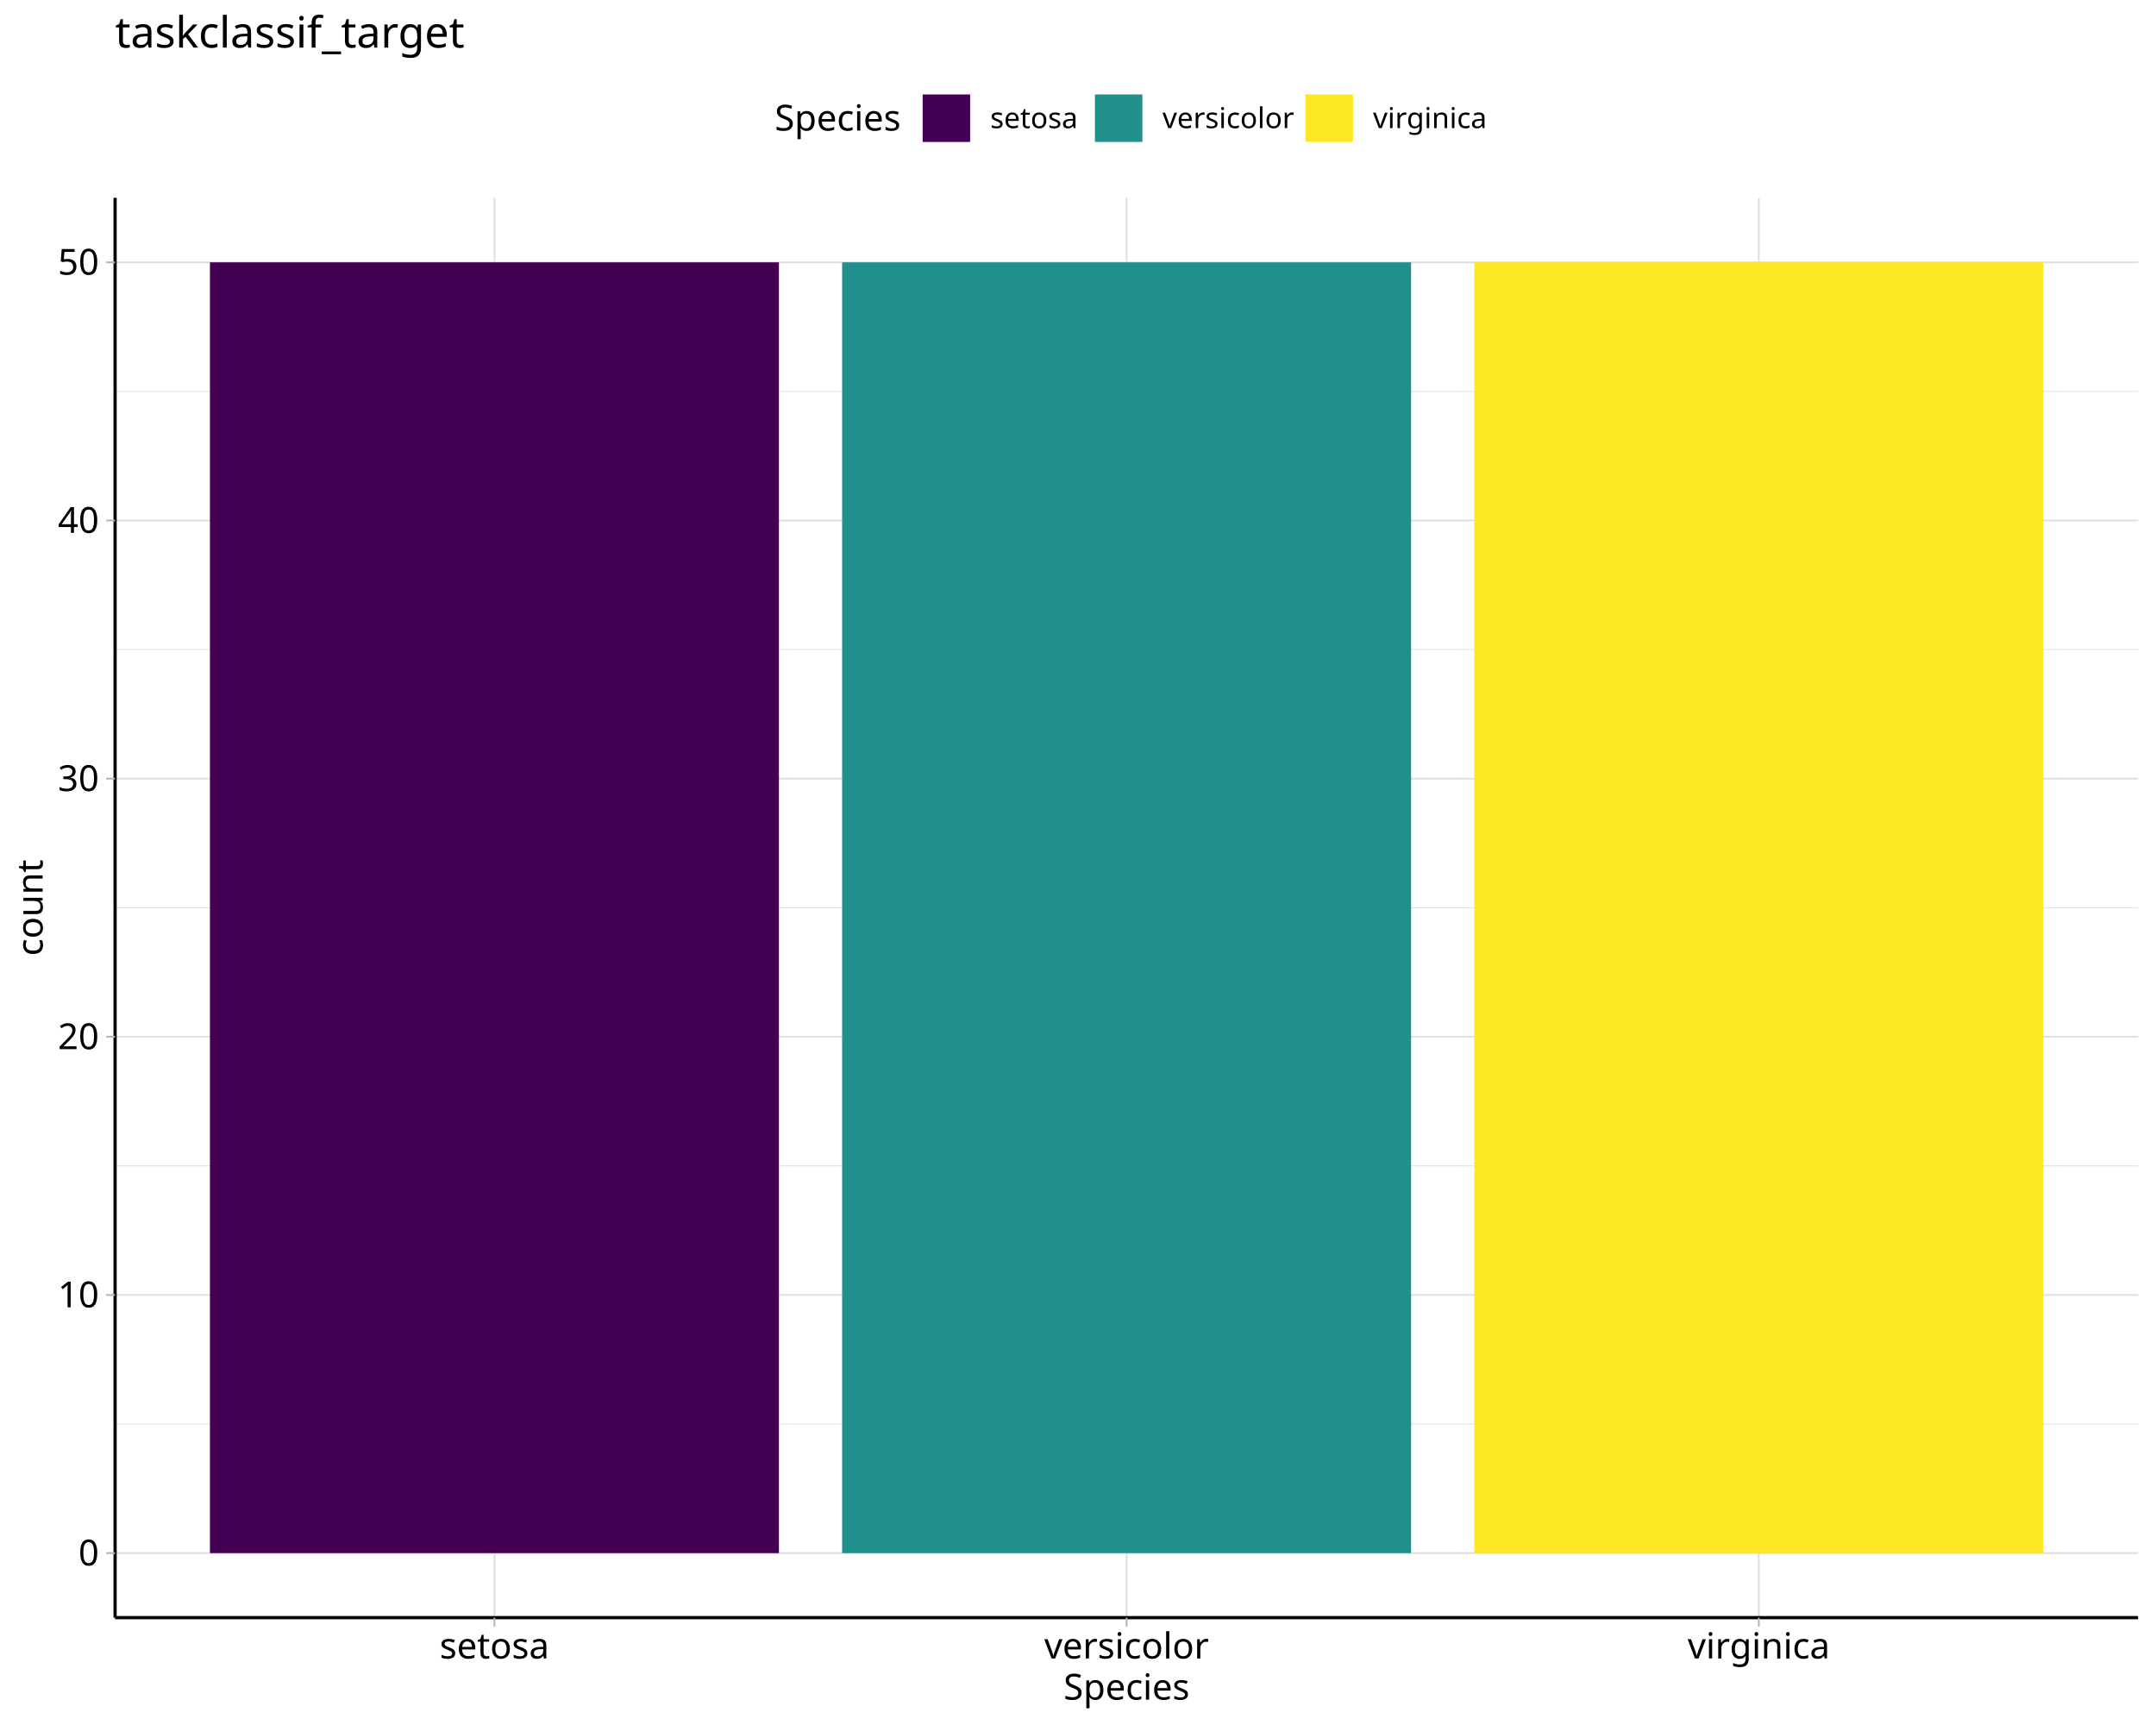
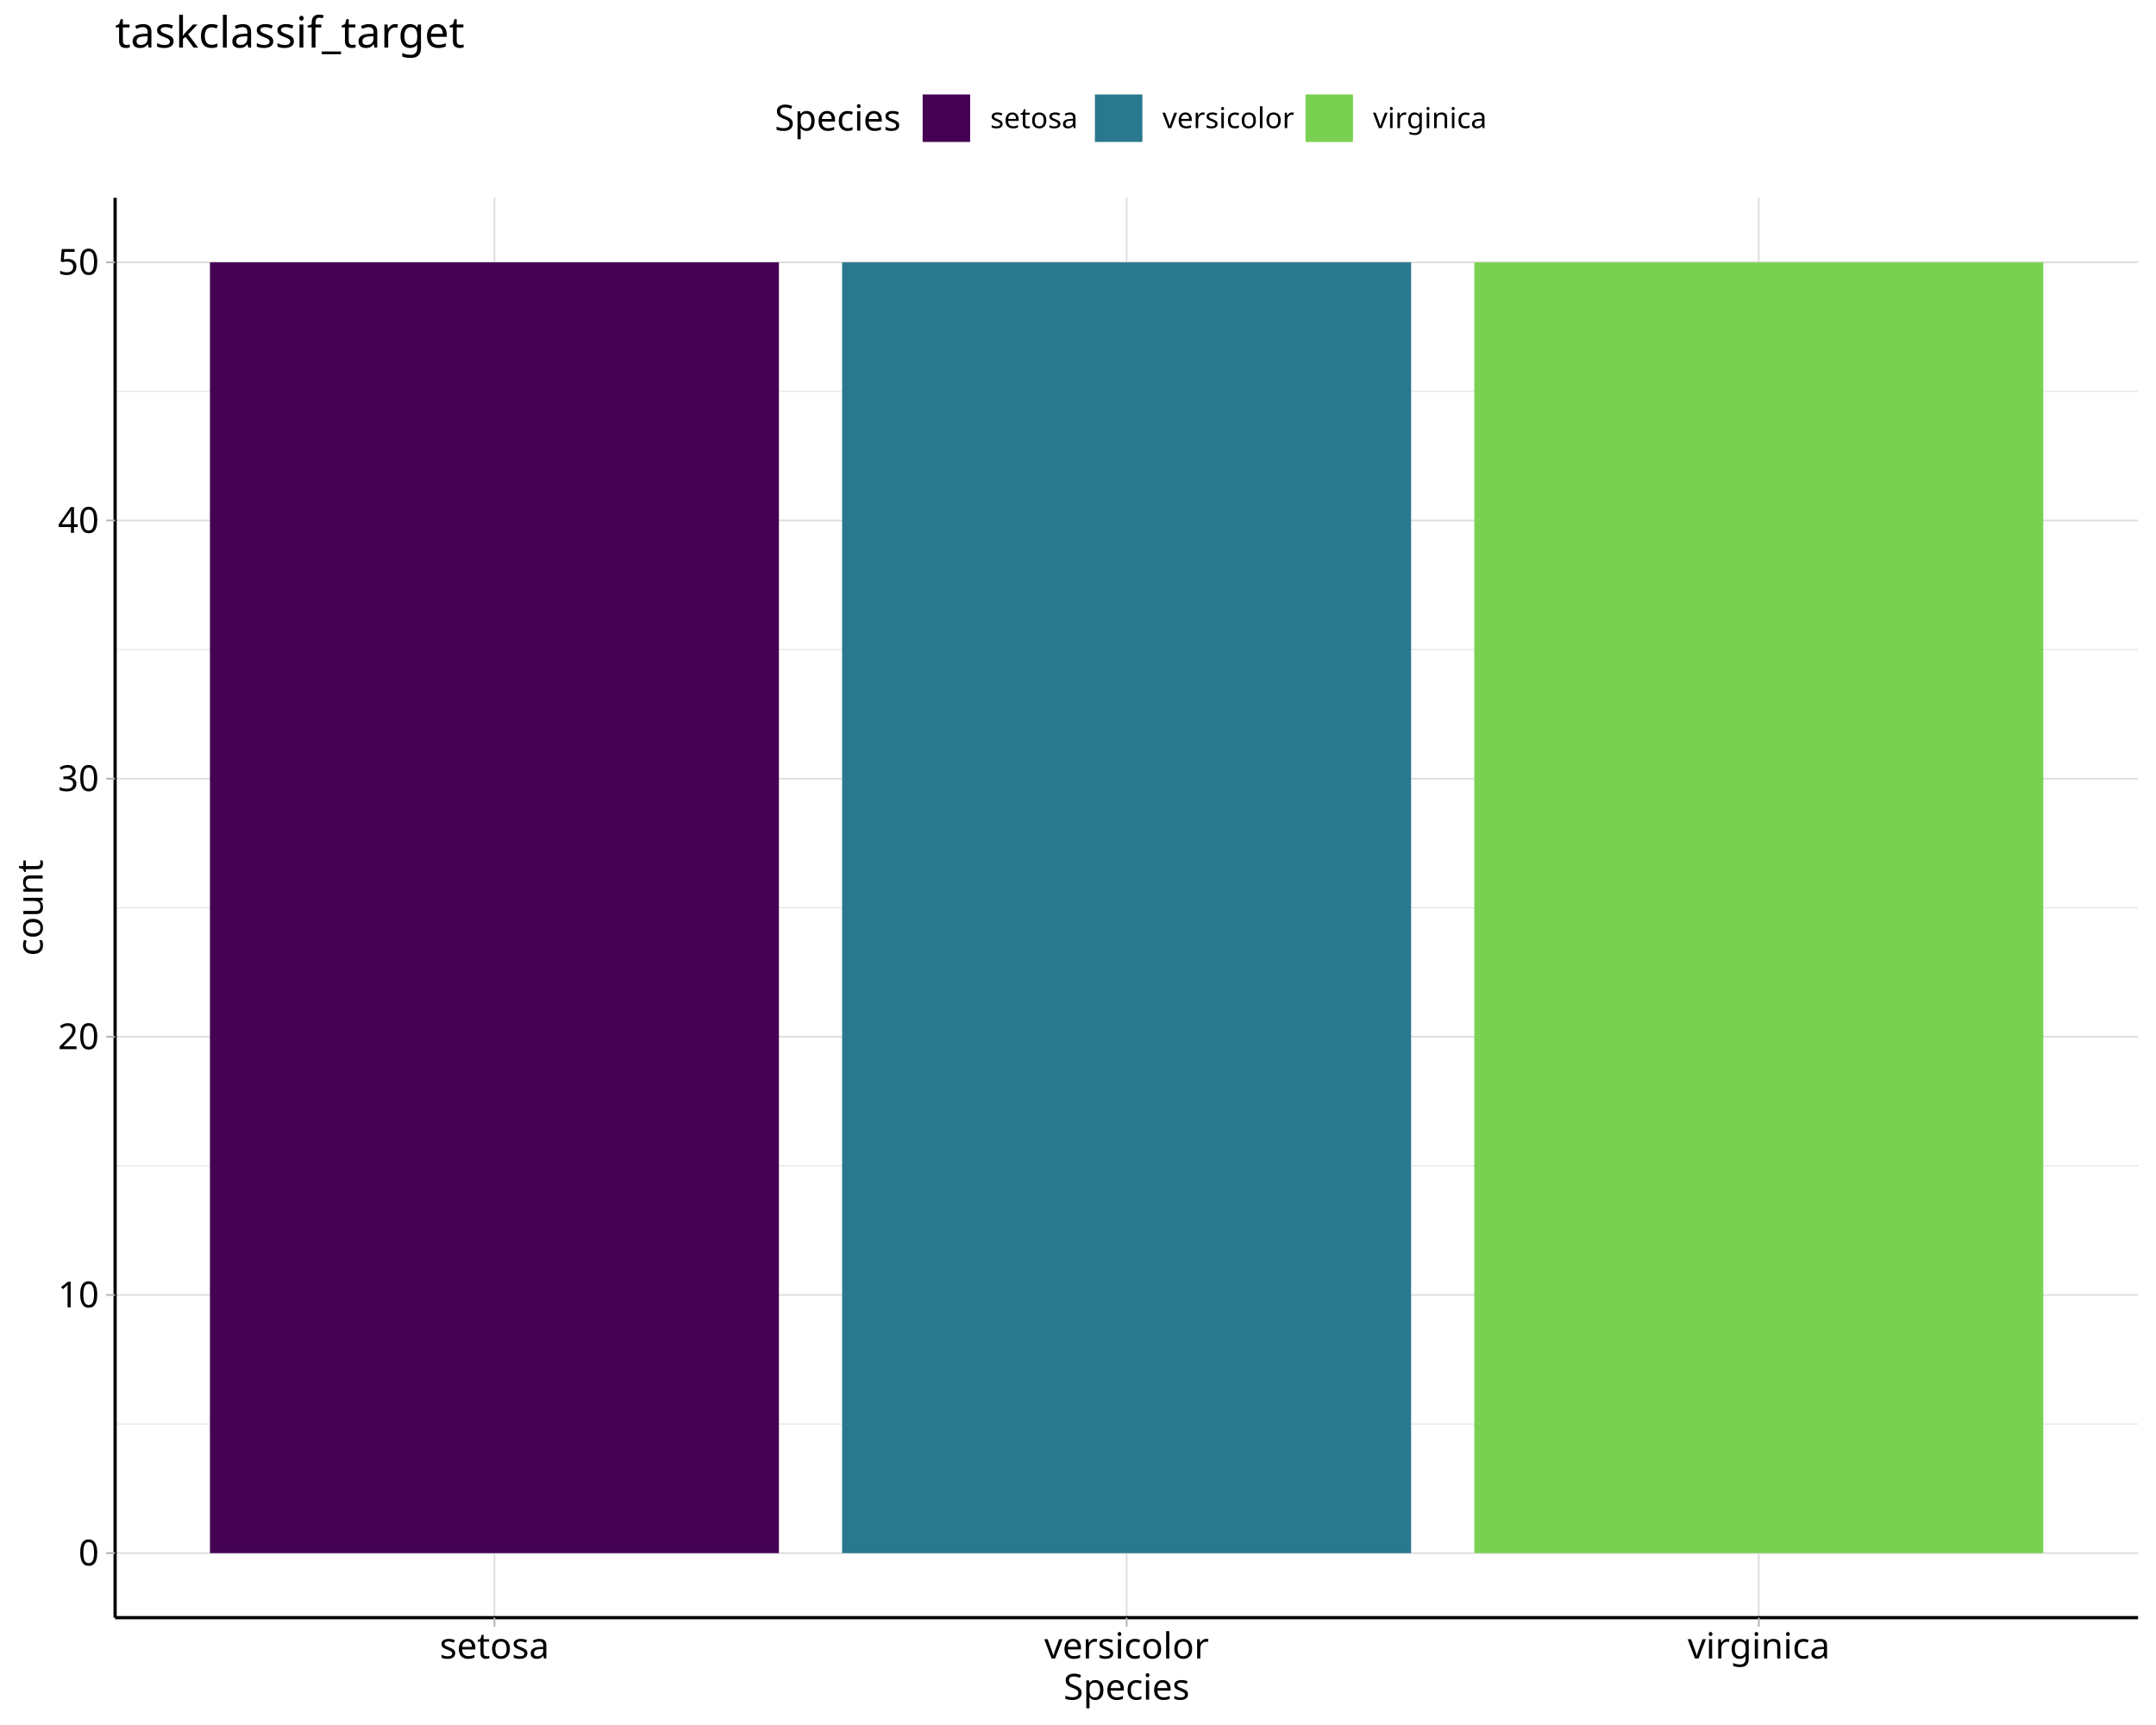
<svg xmlns="http://www.w3.org/2000/svg" class="svglite" data-engine-version="2.0" width="720.00pt" height="576.00pt" viewBox="0 0 720.00 576.00">
  <defs>
    <style type="text/css">
    .svglite line, .svglite polyline, .svglite polygon, .svglite path, .svglite rect, .svglite circle {
      fill: none;
      stroke: #000000;
      stroke-linecap: round;
      stroke-linejoin: round;
      stroke-miterlimit: 10.00;
    }
  </style>
  </defs>
  <rect width="100%" height="100%" style="stroke: none; fill: #FFFFFF;" />
  <defs>
    <clipPath id="cpMC4wMHw3MjAuMDB8MC4wMHw1NzYuMDA=">
      <rect x="0.00" y="0.00" width="720.00" height="576.00" />
    </clipPath>
  </defs>
  <g clip-path="url(#cpMC4wMHw3MjAuMDB8MC4wMHw1NzYuMDA=)">
    <rect x="0.00" y="0.00" width="720.00" height="576.00" style="stroke-width: 1.16; stroke: #FFFFFF; fill: #FFFFFF;" />
  </g>
  <defs>
    <clipPath id="cpMzguNDR8NzE0LjAyfDY2LjA1fDU0MC4xNQ==">
      <rect x="38.44" y="66.05" width="675.58" height="474.11" />
    </clipPath>
  </defs>
  <g clip-path="url(#cpMzguNDR8NzE0LjAyfDY2LjA1fDU0MC4xNQ==)">
    <rect x="38.44" y="66.05" width="675.58" height="474.11" style="stroke-width: 1.16; stroke: none; fill: #FFFFFF;" />
    <polyline points="38.44,475.50 714.02,475.50 " style="stroke-width: 0.29; stroke: #DEDEDE; stroke-linecap: butt;" />
    <polyline points="38.44,389.30 714.02,389.30 " style="stroke-width: 0.29; stroke: #DEDEDE; stroke-linecap: butt;" />
    <polyline points="38.44,303.10 714.02,303.10 " style="stroke-width: 0.29; stroke: #DEDEDE; stroke-linecap: butt;" />
    <polyline points="38.44,216.90 714.02,216.90 " style="stroke-width: 0.29; stroke: #DEDEDE; stroke-linecap: butt;" />
    <polyline points="38.44,130.70 714.02,130.70 " style="stroke-width: 0.29; stroke: #DEDEDE; stroke-linecap: butt;" />
    <polyline points="38.44,518.60 714.02,518.60 " style="stroke-width: 0.58; stroke: #DEDEDE; stroke-linecap: butt;" />
    <polyline points="38.44,432.40 714.02,432.40 " style="stroke-width: 0.58; stroke: #DEDEDE; stroke-linecap: butt;" />
    <polyline points="38.44,346.20 714.02,346.20 " style="stroke-width: 0.58; stroke: #DEDEDE; stroke-linecap: butt;" />
    <polyline points="38.44,260.00 714.02,260.00 " style="stroke-width: 0.58; stroke: #DEDEDE; stroke-linecap: butt;" />
    <polyline points="38.44,173.80 714.02,173.80 " style="stroke-width: 0.58; stroke: #DEDEDE; stroke-linecap: butt;" />
    <polyline points="38.44,87.60 714.02,87.60 " style="stroke-width: 0.58; stroke: #DEDEDE; stroke-linecap: butt;" />
    <polyline points="165.12,540.15 165.12,66.05 " style="stroke-width: 0.58; stroke: #DEDEDE; stroke-linecap: butt;" />
    <polyline points="376.23,540.15 376.23,66.05 " style="stroke-width: 0.58; stroke: #DEDEDE; stroke-linecap: butt;" />
    <polyline points="587.35,540.15 587.35,66.05 " style="stroke-width: 0.58; stroke: #DEDEDE; stroke-linecap: butt;" />
    <rect x="70.11" y="87.60" width="190.01" height="431.01" style="stroke-width: 1.07; stroke: none; stroke-linecap: square; stroke-linejoin: miter; fill: #440154;" />
-     <rect x="281.23" y="87.60" width="190.01" height="431.01" style="stroke-width: 1.07; stroke: none; stroke-linecap: square; stroke-linejoin: miter; fill: #21908C;" />
-     <rect x="492.35" y="87.60" width="190.01" height="431.01" style="stroke-width: 1.07; stroke: none; stroke-linecap: square; stroke-linejoin: miter; fill: #FDE725;" />
+     <rect x="281.23" y="87.60" width="190.01" height="431.01" style="stroke-width: 1.07; stroke: none; stroke-linecap: square; stroke-linejoin: miter; fill: #2A788E;" />
+     <rect x="492.35" y="87.60" width="190.01" height="431.01" style="stroke-width: 1.07; stroke: none; stroke-linecap: square; stroke-linejoin: miter; fill: #7AD151;" />
  </g>
  <g clip-path="url(#cpMC4wMHw3MjAuMDB8MC4wMHw1NzYuMDA=)">
    <polyline points="38.44,540.15 38.44,66.05 " style="stroke-width: 1.07; stroke-linecap: butt;" />
    <text x="33.06" y="522.73" text-anchor="end" style="font-size: 12.00px; font-family: sans;" textLength="6.67px" lengthAdjust="spacingAndGlyphs">0</text>
    <text x="33.06" y="436.53" text-anchor="end" style="font-size: 12.00px; font-family: sans;" textLength="13.35px" lengthAdjust="spacingAndGlyphs">10</text>
    <text x="33.06" y="350.33" text-anchor="end" style="font-size: 12.00px; font-family: sans;" textLength="13.35px" lengthAdjust="spacingAndGlyphs">20</text>
    <text x="33.06" y="264.13" text-anchor="end" style="font-size: 12.00px; font-family: sans;" textLength="13.35px" lengthAdjust="spacingAndGlyphs">30</text>
    <text x="33.06" y="177.93" text-anchor="end" style="font-size: 12.00px; font-family: sans;" textLength="13.35px" lengthAdjust="spacingAndGlyphs">40</text>
    <text x="33.06" y="91.72" text-anchor="end" style="font-size: 12.00px; font-family: sans;" textLength="13.35px" lengthAdjust="spacingAndGlyphs">50</text>
    <polyline points="35.46,518.60 38.44,518.60 " style="stroke-width: 0.58; stroke: #B3B3B3; stroke-linecap: butt;" />
    <polyline points="35.46,432.40 38.44,432.40 " style="stroke-width: 0.58; stroke: #B3B3B3; stroke-linecap: butt;" />
    <polyline points="35.46,346.20 38.44,346.20 " style="stroke-width: 0.58; stroke: #B3B3B3; stroke-linecap: butt;" />
    <polyline points="35.46,260.00 38.44,260.00 " style="stroke-width: 0.58; stroke: #B3B3B3; stroke-linecap: butt;" />
    <polyline points="35.46,173.80 38.44,173.80 " style="stroke-width: 0.58; stroke: #B3B3B3; stroke-linecap: butt;" />
    <polyline points="35.46,87.60 38.44,87.60 " style="stroke-width: 0.58; stroke: #B3B3B3; stroke-linecap: butt;" />
    <polyline points="38.44,540.15 714.02,540.15 " style="stroke-width: 1.07; stroke-linecap: butt;" />
    <polyline points="165.12,543.14 165.12,540.15 " style="stroke-width: 0.58; stroke: #B3B3B3; stroke-linecap: butt;" />
    <polyline points="376.23,543.14 376.23,540.15 " style="stroke-width: 0.58; stroke: #B3B3B3; stroke-linecap: butt;" />
    <polyline points="587.35,543.14 587.35,540.15 " style="stroke-width: 0.58; stroke: #B3B3B3; stroke-linecap: butt;" />
    <text x="165.12" y="553.79" text-anchor="middle" style="font-size: 12.00px; font-family: sans;" textLength="35.37px" lengthAdjust="spacingAndGlyphs">setosa</text>
    <text x="376.23" y="553.79" text-anchor="middle" style="font-size: 12.00px; font-family: sans;" textLength="51.36px" lengthAdjust="spacingAndGlyphs">versicolor</text>
    <text x="587.35" y="553.79" text-anchor="middle" style="font-size: 12.00px; font-family: sans;" textLength="44.02px" lengthAdjust="spacingAndGlyphs">virginica</text>
    <text x="376.23" y="567.53" text-anchor="middle" style="font-size: 12.00px; font-family: sans;" textLength="42.70px" lengthAdjust="spacingAndGlyphs">Species</text>
    <text transform="translate(14.24,303.10) rotate(-90)" text-anchor="middle" style="font-size: 12.00px; font-family: sans;" textLength="29.36px" lengthAdjust="spacingAndGlyphs">count</text>
    <rect x="252.75" y="24.85" width="246.96" height="29.24" style="stroke-width: 1.16; stroke: none; fill: #FFFFFF;" />
    <text x="258.73" y="43.60" style="font-size: 12.00px; font-family: sans;" textLength="42.70px" lengthAdjust="spacingAndGlyphs">Species</text>
    <rect x="308.12" y="31.54" width="15.86" height="15.86" style="stroke-width: 1.07; stroke: none; stroke-linecap: square; stroke-linejoin: miter; fill: #440154;" />
-     <rect x="365.65" y="31.54" width="15.86" height="15.86" style="stroke-width: 1.07; stroke: none; stroke-linecap: square; stroke-linejoin: miter; fill: #21908C;" />
-     <rect x="435.97" y="31.54" width="15.86" height="15.86" style="stroke-width: 1.07; stroke: none; stroke-linecap: square; stroke-linejoin: miter; fill: #FDE725;" />
+     <rect x="365.65" y="31.54" width="15.86" height="15.86" style="stroke-width: 1.07; stroke: none; stroke-linecap: square; stroke-linejoin: miter; fill: #2A788E;" />
+     <rect x="435.97" y="31.54" width="15.86" height="15.86" style="stroke-width: 1.07; stroke: none; stroke-linecap: square; stroke-linejoin: miter; fill: #7AD151;" />
    <text x="330.67" y="42.78" style="font-size: 9.60px; font-family: sans;" textLength="28.29px" lengthAdjust="spacingAndGlyphs">setosa</text>
    <text x="388.20" y="42.78" style="font-size: 9.60px; font-family: sans;" textLength="41.09px" lengthAdjust="spacingAndGlyphs">versicolor</text>
    <text x="458.52" y="42.78" style="font-size: 9.60px; font-family: sans;" textLength="35.22px" lengthAdjust="spacingAndGlyphs">virginica</text>
    <text x="38.44" y="15.89" style="font-size: 14.40px; font-family: sans;" textLength="111.27px" lengthAdjust="spacingAndGlyphs">taskclassif_target</text>
  </g>
</svg>
